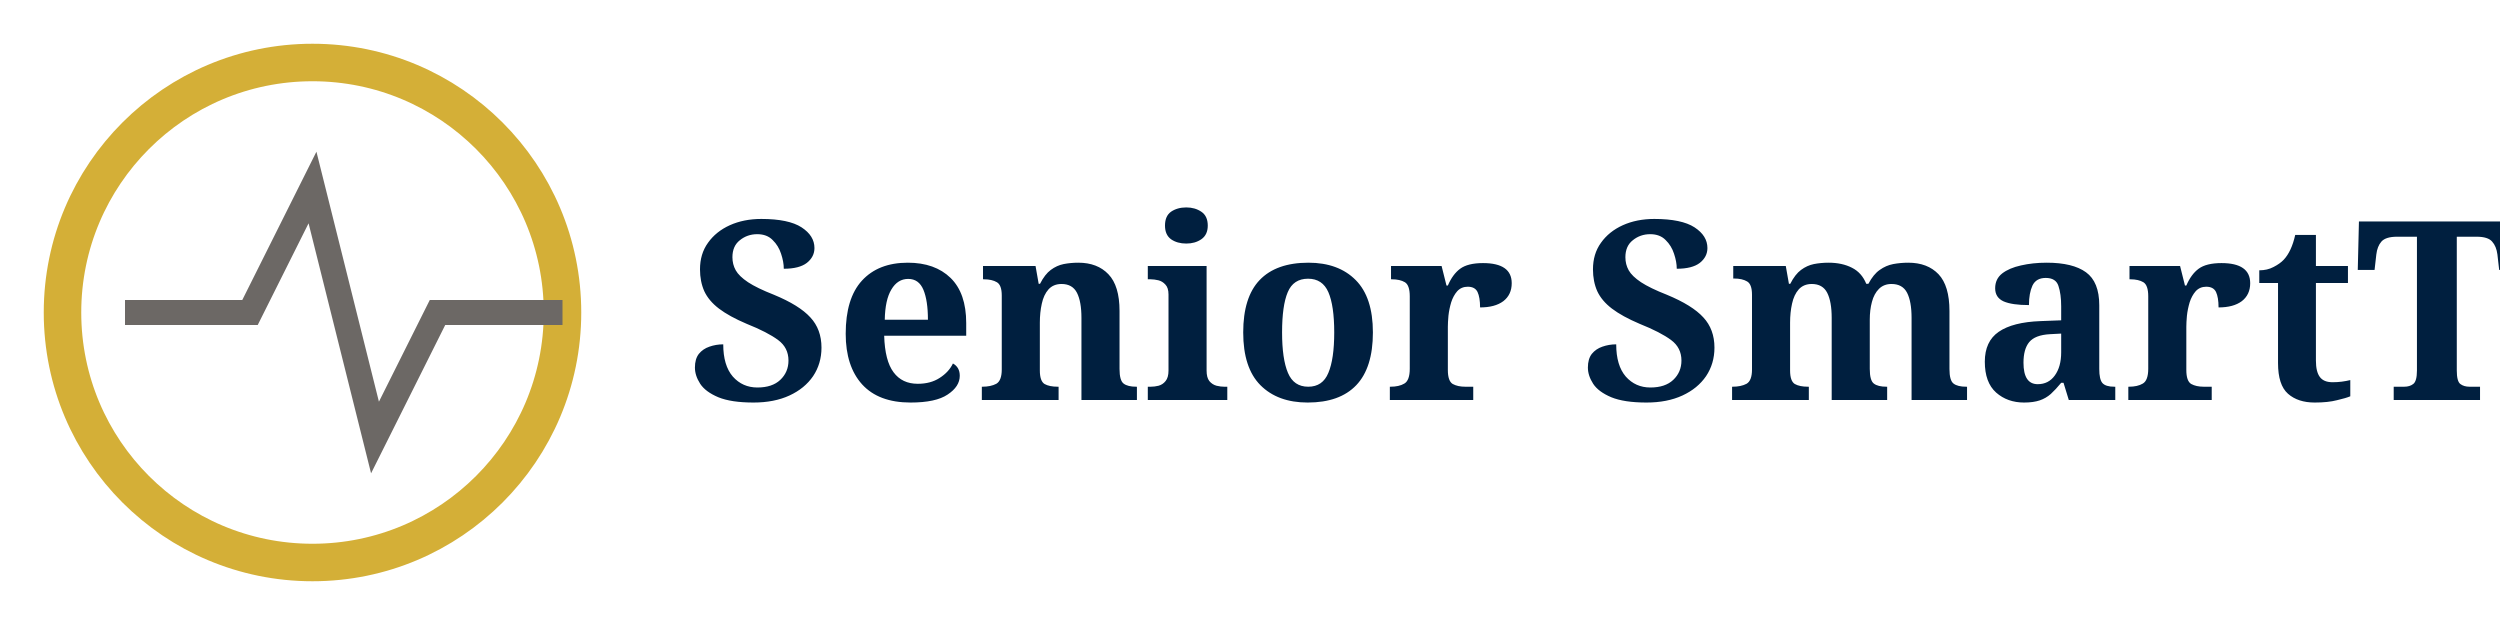
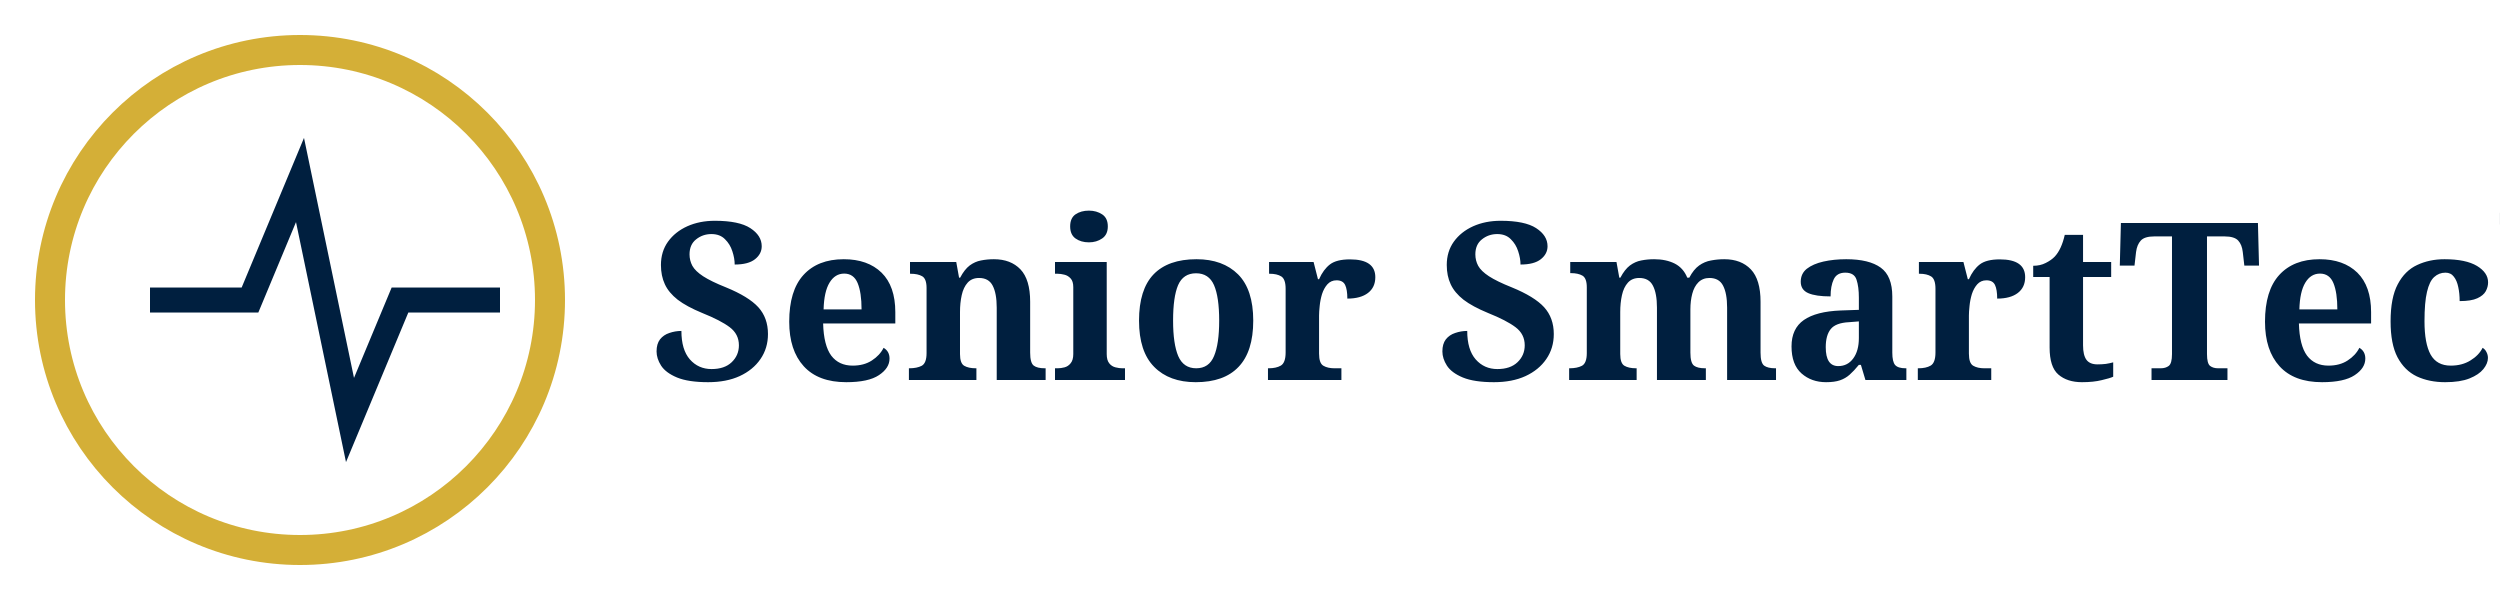
- <svg xmlns="http://www.w3.org/2000/svg" width="200" height="50" viewBox="0 0 200 50">
-   <circle cx="25" cy="25" r="20" fill="none" stroke="#D4AF37" stroke-width="3" />
-   <path d="M10 25 h10 l5 -10 l5 20 l5 -10 h10" fill="none" stroke="#6C6865" stroke-width="2" />
-   <text x="55" y="32" font-family="Serif" font-size="20" font-weight="bold" fill="#001F3F">Senior SmartTech</text>
+ <svg xmlns="http://www.w3.org/2000/svg" width="250" height="60" viewBox="0 0 250 60">
+   <circle cx="30" cy="30" r="25" fill="none" stroke="#D4AF37" stroke-width="3" />
+   <path d="M15 30 h10 l5 -12 l5 24 l5 -12 h10" fill="none" stroke="#001F3F" stroke-width="2.5" />
+   <text x="65" y="38" font-family="Georgia, serif" font-size="22" font-weight="bold" fill="#001F3F">Senior SmartTech</text>
</svg>
